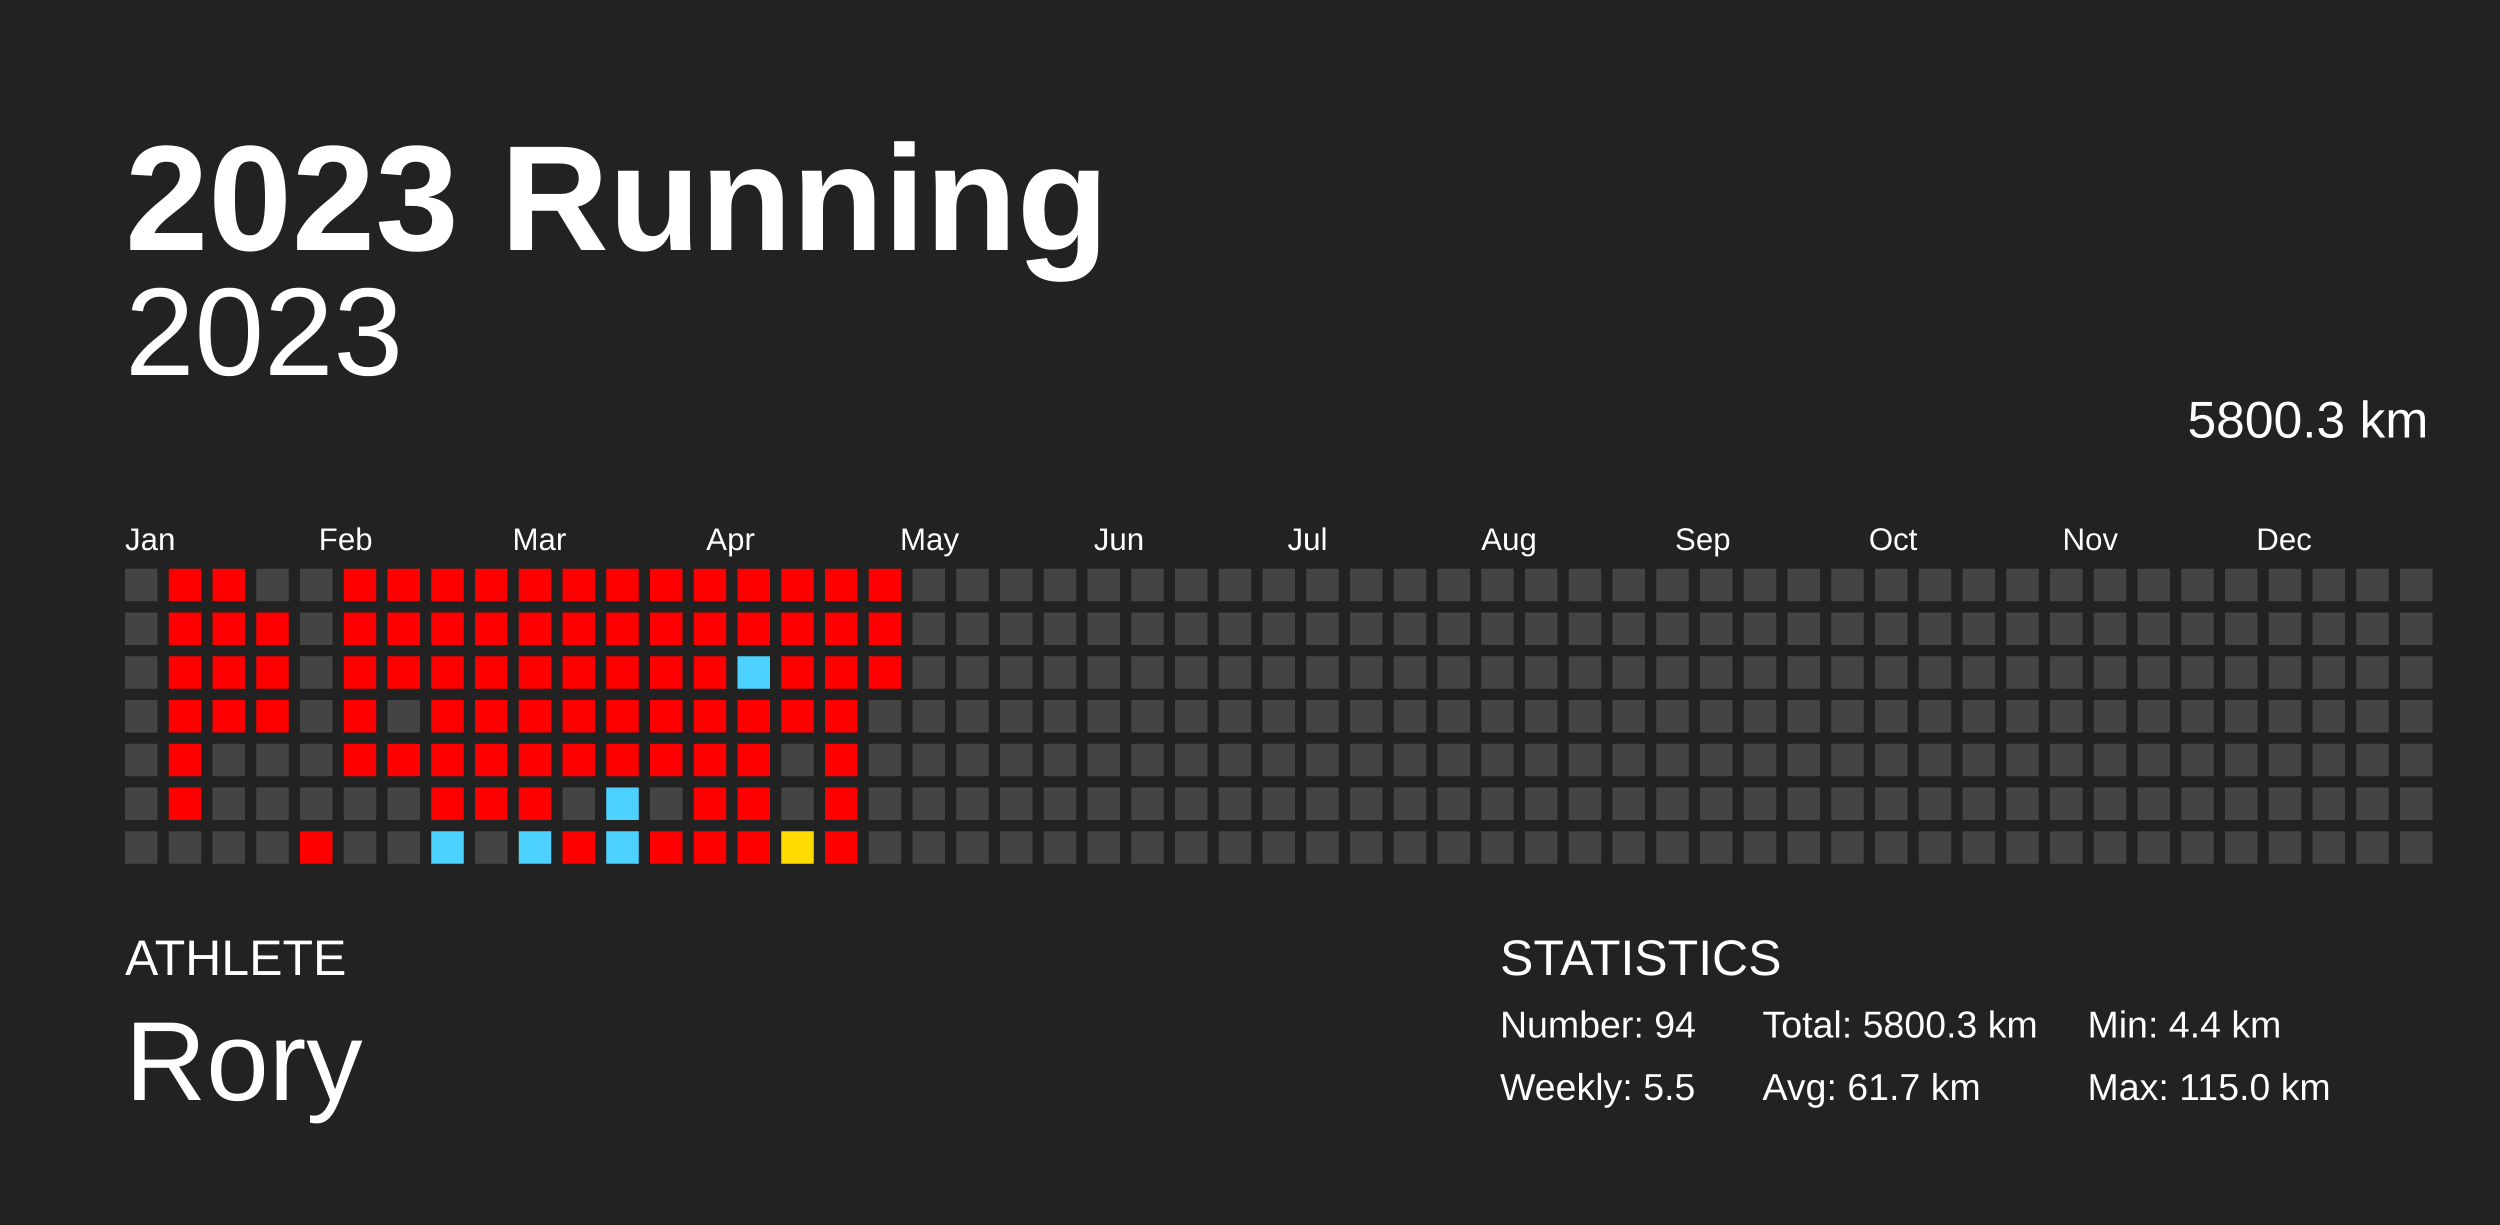
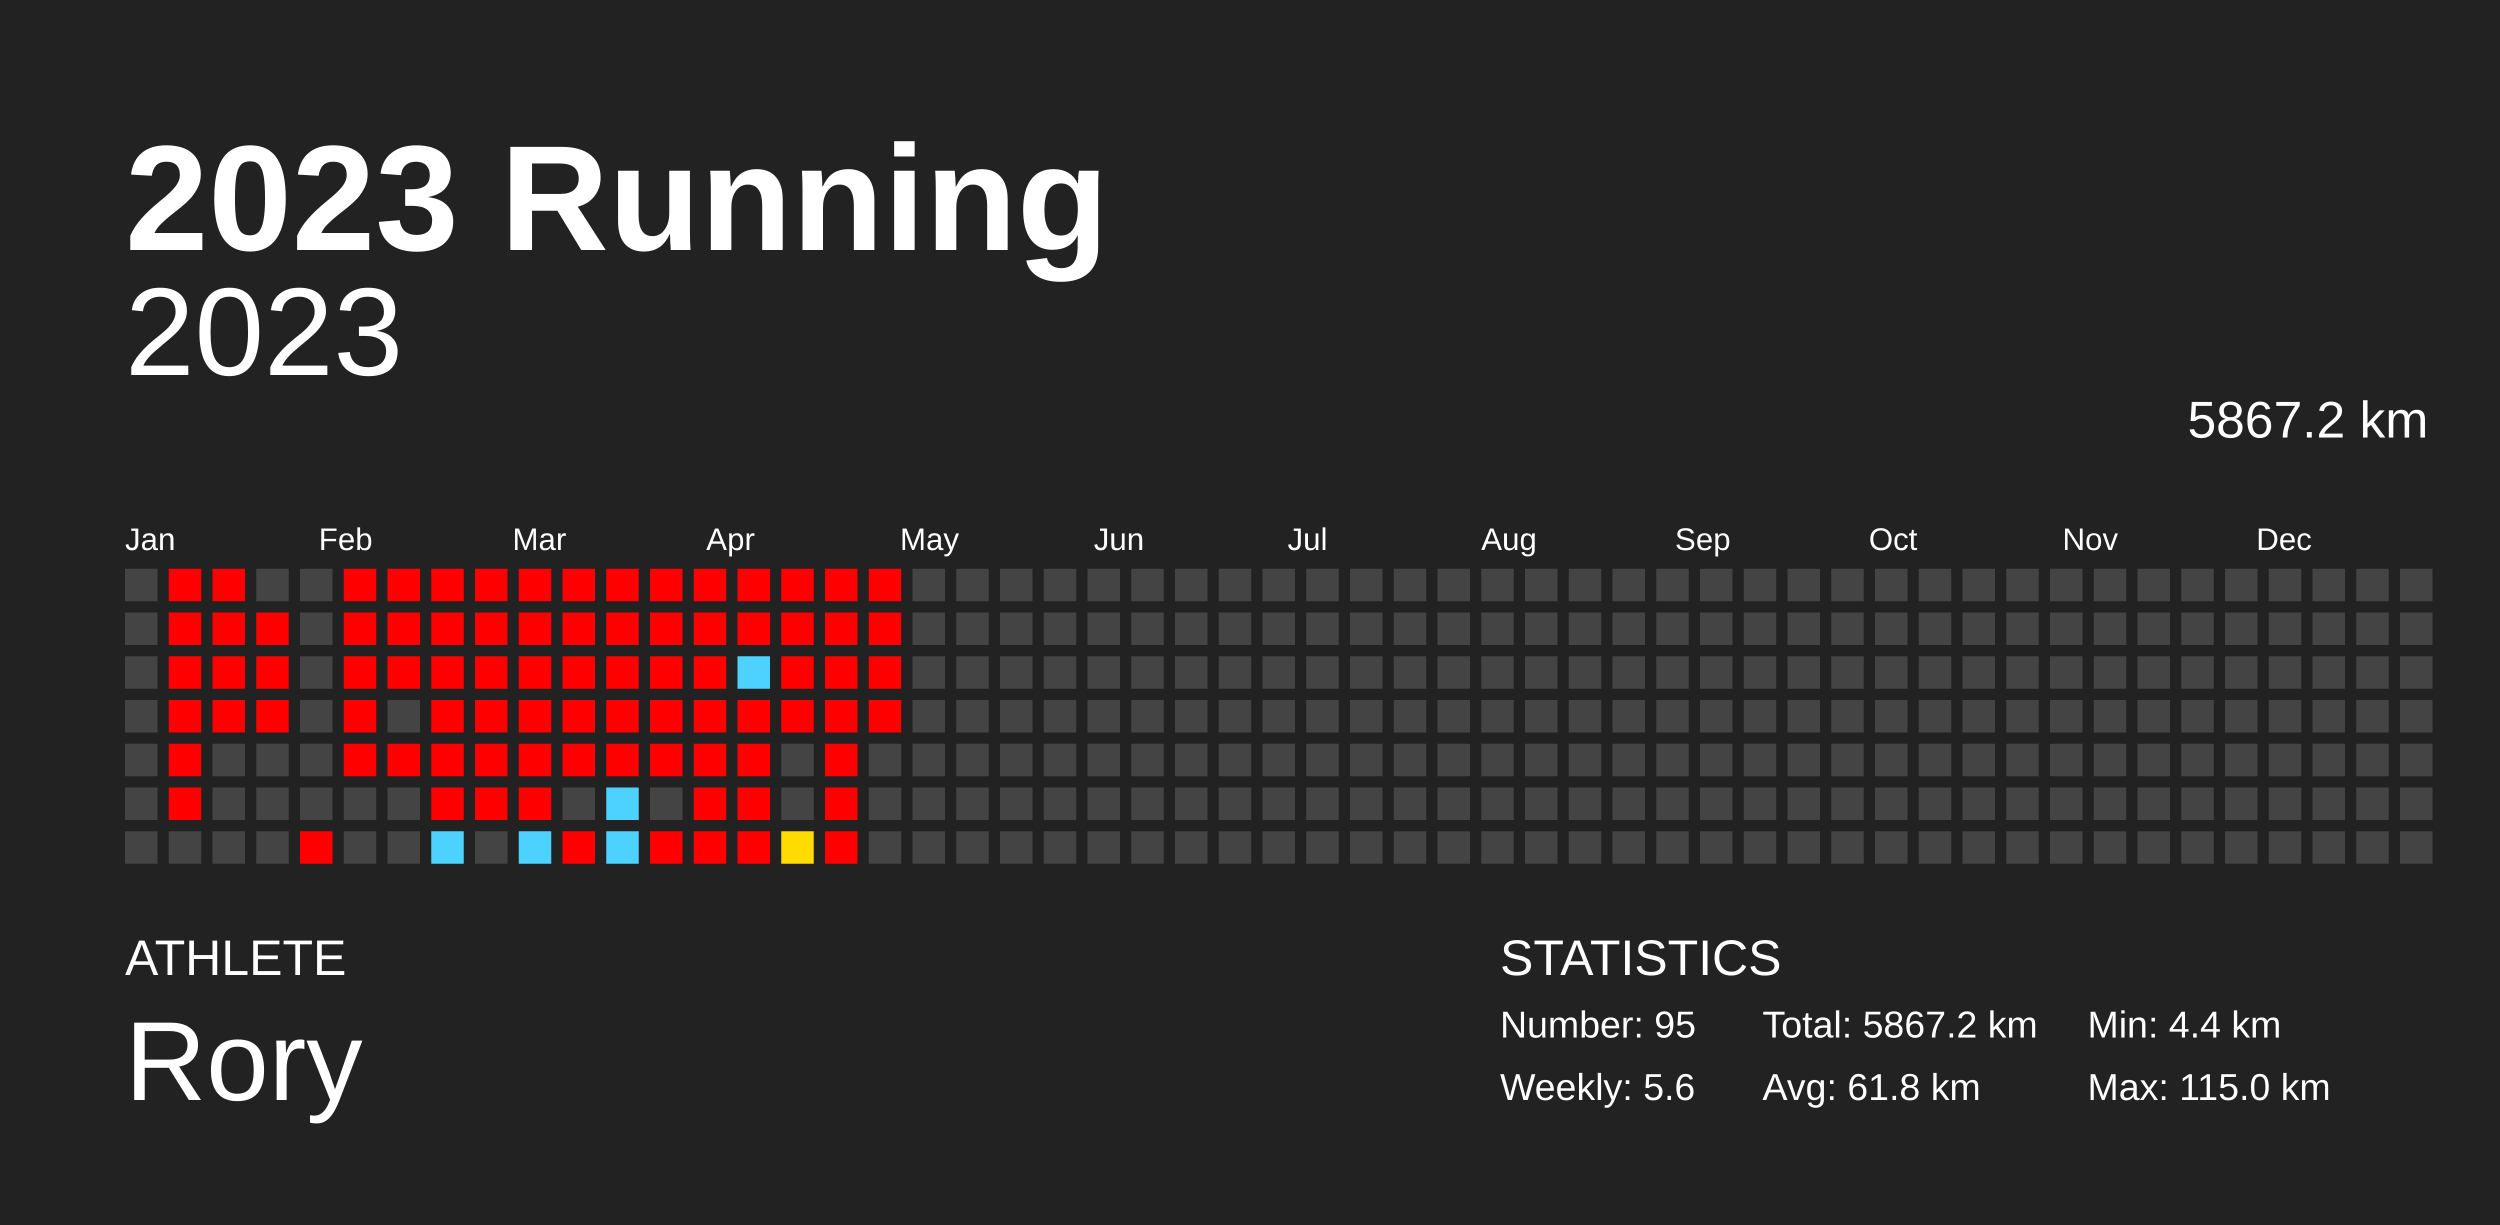
<svg xmlns="http://www.w3.org/2000/svg" baseProfile="full" height="98mm" version="1.1" viewBox="0,0,200,98" width="200mm">
  <defs />
  <rect fill="#222222" height="98" width="200" x="0" y="0" />
  <text fill="#FFFFFF" style="font-size:12px; font-family:Arial; font-weight:bold;" x="10" y="20">2023 Running</text>
  <text fill="#FFFFFF" style="font-size:4px; font-family:Arial" x="10" y="78">ATHLETE</text>
  <text fill="#FFFFFF" style="font-size:9px; font-family:Arial" x="10" y="88">Rory</text>
  <text fill="#FFFFFF" style="font-size:4px; font-family:Arial" x="120" y="78">STATISTICS</text>
-   <text fill="#FFFFFF" style="font-size:3px; font-family:Arial" x="120" y="83">Number: 94</text>
-   <text fill="#FFFFFF" style="font-size:3px; font-family:Arial" x="120" y="88">Weekly: 5.5</text>
-   <text fill="#FFFFFF" style="font-size:3px; font-family:Arial" x="141" y="83">Total: 5800.3 km</text>
-   <text fill="#FFFFFF" style="font-size:3px; font-family:Arial" x="141" y="88">Avg: 61.7 km</text>
+   <text fill="#FFFFFF" style="font-size:3px; font-family:Arial" x="120" y="83">Number: 95</text>
+   <text fill="#FFFFFF" style="font-size:3px; font-family:Arial" x="120" y="88">Weekly: 5.6</text>
+   <text fill="#FFFFFF" style="font-size:3px; font-family:Arial" x="141" y="83">Total: 5867.2 km</text>
+   <text fill="#FFFFFF" style="font-size:3px; font-family:Arial" x="141" y="88">Avg: 61.8 km</text>
  <text fill="#FFFFFF" style="font-size:3px; font-family:Arial" x="167" y="83">Min: 4.4 km</text>
  <text fill="#FFFFFF" style="font-size:3px; font-family:Arial" x="167" y="88">Max: 115.0 km</text>
  <text alignment-baseline="hanging" fill="#FFFFFF" style="font-size:10.0px; font-family:Arial;" x="10" y="30">2023</text>
-   <text alignment-baseline="hanging" fill="#FFFFFF" style="font-size:4.125px; font-family:Arial;" x="175" y="35">5800.3 km</text>
+   <text alignment-baseline="hanging" fill="#FFFFFF" style="font-size:4.125px; font-family:Arial;" x="175" y="35">5867.2 km</text>
  <text fill="#FFFFFF" style="font-size:2.5px; font-family:Arial" x="10.0" y="44">Jan</text>
  <text fill="#FFFFFF" style="font-size:2.5px; font-family:Arial" x="25.5" y="44">Feb</text>
  <text fill="#FFFFFF" style="font-size:2.5px; font-family:Arial" x="41.0" y="44">Mar</text>
  <text fill="#FFFFFF" style="font-size:2.5px; font-family:Arial" x="56.5" y="44">Apr</text>
  <text fill="#FFFFFF" style="font-size:2.5px; font-family:Arial" x="72.0" y="44">May</text>
  <text fill="#FFFFFF" style="font-size:2.5px; font-family:Arial" x="87.5" y="44">Jun</text>
  <text fill="#FFFFFF" style="font-size:2.5px; font-family:Arial" x="103.0" y="44">Jul</text>
  <text fill="#FFFFFF" style="font-size:2.5px; font-family:Arial" x="118.5" y="44">Aug</text>
  <text fill="#FFFFFF" style="font-size:2.5px; font-family:Arial" x="134.0" y="44">Sep</text>
  <text fill="#FFFFFF" style="font-size:2.5px; font-family:Arial" x="149.5" y="44">Oct</text>
  <text fill="#FFFFFF" style="font-size:2.5px; font-family:Arial" x="165.0" y="44">Nov</text>
  <text fill="#FFFFFF" style="font-size:2.5px; font-family:Arial" x="180.5" y="44">Dec</text>
  <rect fill="#444444" height="2.6" width="2.6" x="10.0" y="45.5" />
  <rect fill="#444444" height="2.6" width="2.6" x="10.0" y="49.0" />
  <rect fill="#444444" height="2.6" width="2.6" x="10.0" y="52.5" />
  <rect fill="#444444" height="2.6" width="2.6" x="10.0" y="56.0" />
  <rect fill="#444444" height="2.6" width="2.6" x="10.0" y="59.5" />
  <rect fill="#444444" height="2.6" width="2.6" x="10.0" y="63.0" />
  <rect fill="#444444" height="2.6" width="2.6" x="10.0" y="66.5" />
  <rect fill="red" height="2.6" width="2.6" x="13.5" y="45.5" />
  <rect fill="red" height="2.6" width="2.6" x="13.5" y="49.0" />
  <rect fill="red" height="2.6" width="2.6" x="13.5" y="52.5" />
  <rect fill="red" height="2.6" width="2.6" x="13.5" y="56.0" />
  <rect fill="red" height="2.6" width="2.6" x="13.5" y="59.5" />
  <rect fill="red" height="2.6" width="2.6" x="13.5" y="63.0" />
  <rect fill="#444444" height="2.6" width="2.6" x="13.5" y="66.5" />
  <rect fill="red" height="2.6" width="2.6" x="17.0" y="45.5" />
  <rect fill="red" height="2.6" width="2.6" x="17.0" y="49.0" />
  <rect fill="red" height="2.6" width="2.6" x="17.0" y="52.5" />
  <rect fill="red" height="2.6" width="2.6" x="17.0" y="56.0" />
  <rect fill="#444444" height="2.6" width="2.6" x="17.0" y="59.5" />
  <rect fill="#444444" height="2.6" width="2.6" x="17.0" y="63.0" />
  <rect fill="#444444" height="2.6" width="2.6" x="17.0" y="66.5" />
  <rect fill="#444444" height="2.6" width="2.6" x="20.5" y="45.5" />
  <rect fill="red" height="2.6" width="2.6" x="20.5" y="49.0" />
  <rect fill="red" height="2.6" width="2.6" x="20.5" y="52.5" />
  <rect fill="red" height="2.6" width="2.6" x="20.5" y="56.0" />
  <rect fill="#444444" height="2.6" width="2.6" x="20.5" y="59.5" />
  <rect fill="#444444" height="2.6" width="2.6" x="20.5" y="63.0" />
  <rect fill="#444444" height="2.6" width="2.6" x="20.5" y="66.5" />
  <rect fill="#444444" height="2.6" width="2.6" x="24.0" y="45.5" />
  <rect fill="#444444" height="2.6" width="2.6" x="24.0" y="49.0" />
  <rect fill="#444444" height="2.6" width="2.6" x="24.0" y="52.5" />
  <rect fill="#444444" height="2.6" width="2.6" x="24.0" y="56.0" />
  <rect fill="#444444" height="2.6" width="2.6" x="24.0" y="59.5" />
  <rect fill="#444444" height="2.6" width="2.6" x="24.0" y="63.0" />
  <rect fill="red" height="2.6" width="2.6" x="24.0" y="66.5" />
  <rect fill="red" height="2.6" width="2.6" x="27.5" y="45.5" />
  <rect fill="red" height="2.6" width="2.6" x="27.5" y="49.0" />
  <rect fill="red" height="2.6" width="2.6" x="27.5" y="52.5" />
  <rect fill="red" height="2.6" width="2.6" x="27.5" y="56.0" />
  <rect fill="red" height="2.6" width="2.6" x="27.5" y="59.5" />
  <rect fill="#444444" height="2.6" width="2.6" x="27.5" y="63.0" />
  <rect fill="#444444" height="2.6" width="2.6" x="27.5" y="66.5" />
  <rect fill="red" height="2.6" width="2.6" x="31.0" y="45.5" />
  <rect fill="red" height="2.6" width="2.6" x="31.0" y="49.0" />
  <rect fill="red" height="2.6" width="2.6" x="31.0" y="52.5" />
  <rect fill="#444444" height="2.6" width="2.6" x="31.0" y="56.0" />
  <rect fill="red" height="2.6" width="2.6" x="31.0" y="59.5" />
  <rect fill="#444444" height="2.6" width="2.6" x="31.0" y="63.0" />
  <rect fill="#444444" height="2.6" width="2.6" x="31.0" y="66.5" />
  <rect fill="red" height="2.6" width="2.6" x="34.5" y="45.5" />
  <rect fill="red" height="2.6" width="2.6" x="34.5" y="49.0" />
  <rect fill="red" height="2.6" width="2.6" x="34.5" y="52.5" />
  <rect fill="red" height="2.6" width="2.6" x="34.5" y="56.0" />
  <rect fill="red" height="2.6" width="2.6" x="34.5" y="59.5" />
  <rect fill="red" height="2.6" width="2.6" x="34.5" y="63.0" />
  <rect fill="#4dd2ff" height="2.6" width="2.6" x="34.5" y="66.5" />
  <rect fill="red" height="2.6" width="2.6" x="38.0" y="45.5" />
  <rect fill="red" height="2.6" width="2.6" x="38.0" y="49.0" />
  <rect fill="red" height="2.6" width="2.6" x="38.0" y="52.5" />
  <rect fill="red" height="2.6" width="2.6" x="38.0" y="56.0" />
  <rect fill="red" height="2.6" width="2.6" x="38.0" y="59.5" />
  <rect fill="red" height="2.6" width="2.6" x="38.0" y="63.0" />
  <rect fill="#444444" height="2.6" width="2.6" x="38.0" y="66.5" />
  <rect fill="red" height="2.6" width="2.6" x="41.5" y="45.5" />
  <rect fill="red" height="2.6" width="2.6" x="41.5" y="49.0" />
  <rect fill="red" height="2.6" width="2.6" x="41.5" y="52.5" />
  <rect fill="red" height="2.6" width="2.6" x="41.5" y="56.0" />
  <rect fill="red" height="2.6" width="2.6" x="41.5" y="59.5" />
  <rect fill="red" height="2.6" width="2.6" x="41.5" y="63.0" />
  <rect fill="#4dd2ff" height="2.6" width="2.6" x="41.5" y="66.5" />
  <rect fill="red" height="2.6" width="2.6" x="45.0" y="45.5" />
  <rect fill="red" height="2.6" width="2.6" x="45.0" y="49.0" />
  <rect fill="red" height="2.6" width="2.6" x="45.0" y="52.5" />
  <rect fill="red" height="2.6" width="2.6" x="45.0" y="56.0" />
  <rect fill="red" height="2.6" width="2.6" x="45.0" y="59.5" />
  <rect fill="#444444" height="2.6" width="2.6" x="45.0" y="63.0" />
  <rect fill="red" height="2.6" width="2.6" x="45.0" y="66.5" />
  <rect fill="red" height="2.6" width="2.6" x="48.5" y="45.5" />
  <rect fill="red" height="2.6" width="2.6" x="48.5" y="49.0" />
  <rect fill="red" height="2.6" width="2.6" x="48.5" y="52.5" />
  <rect fill="red" height="2.6" width="2.6" x="48.5" y="56.0" />
  <rect fill="red" height="2.6" width="2.6" x="48.5" y="59.5" />
  <rect fill="#4dd2ff" height="2.6" width="2.6" x="48.5" y="63.0" />
  <rect fill="#4dd2ff" height="2.6" width="2.6" x="48.5" y="66.5" />
  <rect fill="red" height="2.6" width="2.6" x="52.0" y="45.5" />
  <rect fill="red" height="2.6" width="2.6" x="52.0" y="49.0" />
  <rect fill="red" height="2.6" width="2.6" x="52.0" y="52.5" />
  <rect fill="red" height="2.6" width="2.6" x="52.0" y="56.0" />
  <rect fill="red" height="2.6" width="2.6" x="52.0" y="59.5" />
  <rect fill="#444444" height="2.6" width="2.6" x="52.0" y="63.0" />
  <rect fill="red" height="2.6" width="2.6" x="52.0" y="66.5" />
  <rect fill="red" height="2.6" width="2.6" x="55.5" y="45.5" />
  <rect fill="red" height="2.6" width="2.6" x="55.5" y="49.0" />
  <rect fill="red" height="2.6" width="2.6" x="55.5" y="52.5" />
  <rect fill="red" height="2.6" width="2.6" x="55.5" y="56.0" />
  <rect fill="red" height="2.6" width="2.6" x="55.5" y="59.5" />
  <rect fill="red" height="2.6" width="2.6" x="55.5" y="63.0" />
  <rect fill="red" height="2.6" width="2.6" x="55.5" y="66.5" />
  <rect fill="red" height="2.6" width="2.6" x="59.0" y="45.5" />
  <rect fill="red" height="2.6" width="2.6" x="59.0" y="49.0" />
  <rect fill="#4dd2ff" height="2.6" width="2.6" x="59.0" y="52.5" />
  <rect fill="red" height="2.6" width="2.6" x="59.0" y="56.0" />
  <rect fill="red" height="2.6" width="2.6" x="59.0" y="59.5" />
  <rect fill="red" height="2.6" width="2.6" x="59.0" y="63.0" />
  <rect fill="red" height="2.6" width="2.6" x="59.0" y="66.5" />
  <rect fill="red" height="2.6" width="2.6" x="62.5" y="45.5" />
  <rect fill="red" height="2.6" width="2.6" x="62.5" y="49.0" />
  <rect fill="red" height="2.6" width="2.6" x="62.5" y="52.5" />
  <rect fill="red" height="2.6" width="2.6" x="62.5" y="56.0" />
  <rect fill="#444444" height="2.6" width="2.6" x="62.5" y="59.5" />
  <rect fill="#444444" height="2.6" width="2.6" x="62.5" y="63.0" />
  <rect fill="#ffdb00" height="2.6" width="2.6" x="62.5" y="66.5" />
  <rect fill="red" height="2.6" width="2.6" x="66.0" y="45.5" />
  <rect fill="red" height="2.6" width="2.6" x="66.0" y="49.0" />
  <rect fill="red" height="2.6" width="2.6" x="66.0" y="52.5" />
  <rect fill="red" height="2.6" width="2.6" x="66.0" y="56.0" />
  <rect fill="red" height="2.6" width="2.6" x="66.0" y="59.5" />
  <rect fill="red" height="2.6" width="2.6" x="66.0" y="63.0" />
  <rect fill="red" height="2.6" width="2.6" x="66.0" y="66.5" />
  <rect fill="red" height="2.6" width="2.6" x="69.5" y="45.5" />
  <rect fill="red" height="2.6" width="2.6" x="69.5" y="49.0" />
  <rect fill="red" height="2.6" width="2.6" x="69.5" y="52.5" />
-   <rect fill="#444444" height="2.6" width="2.6" x="69.5" y="56.0" />
+   <rect fill="red" height="2.6" width="2.6" x="69.5" y="56.0" />
  <rect fill="#444444" height="2.6" width="2.6" x="69.5" y="59.5" />
  <rect fill="#444444" height="2.6" width="2.6" x="69.5" y="63.0" />
  <rect fill="#444444" height="2.6" width="2.6" x="69.5" y="66.5" />
  <rect fill="#444444" height="2.6" width="2.6" x="73.0" y="45.5" />
  <rect fill="#444444" height="2.6" width="2.6" x="73.0" y="49.0" />
  <rect fill="#444444" height="2.6" width="2.6" x="73.0" y="52.5" />
  <rect fill="#444444" height="2.6" width="2.6" x="73.0" y="56.0" />
  <rect fill="#444444" height="2.6" width="2.6" x="73.0" y="59.5" />
  <rect fill="#444444" height="2.6" width="2.6" x="73.0" y="63.0" />
  <rect fill="#444444" height="2.6" width="2.6" x="73.0" y="66.5" />
  <rect fill="#444444" height="2.6" width="2.6" x="76.5" y="45.5" />
  <rect fill="#444444" height="2.6" width="2.6" x="76.5" y="49.0" />
  <rect fill="#444444" height="2.6" width="2.6" x="76.5" y="52.5" />
  <rect fill="#444444" height="2.6" width="2.6" x="76.5" y="56.0" />
  <rect fill="#444444" height="2.6" width="2.6" x="76.5" y="59.5" />
  <rect fill="#444444" height="2.6" width="2.6" x="76.5" y="63.0" />
  <rect fill="#444444" height="2.6" width="2.6" x="76.5" y="66.5" />
  <rect fill="#444444" height="2.6" width="2.6" x="80.0" y="45.5" />
  <rect fill="#444444" height="2.6" width="2.6" x="80.0" y="49.0" />
  <rect fill="#444444" height="2.6" width="2.6" x="80.0" y="52.5" />
  <rect fill="#444444" height="2.6" width="2.6" x="80.0" y="56.0" />
  <rect fill="#444444" height="2.6" width="2.6" x="80.0" y="59.5" />
  <rect fill="#444444" height="2.6" width="2.6" x="80.0" y="63.0" />
  <rect fill="#444444" height="2.6" width="2.6" x="80.0" y="66.5" />
  <rect fill="#444444" height="2.6" width="2.6" x="83.5" y="45.5" />
  <rect fill="#444444" height="2.6" width="2.6" x="83.5" y="49.0" />
  <rect fill="#444444" height="2.6" width="2.6" x="83.5" y="52.5" />
  <rect fill="#444444" height="2.6" width="2.6" x="83.5" y="56.0" />
  <rect fill="#444444" height="2.6" width="2.6" x="83.5" y="59.5" />
  <rect fill="#444444" height="2.6" width="2.6" x="83.5" y="63.0" />
  <rect fill="#444444" height="2.6" width="2.6" x="83.5" y="66.5" />
  <rect fill="#444444" height="2.6" width="2.6" x="87.0" y="45.5" />
  <rect fill="#444444" height="2.6" width="2.6" x="87.0" y="49.0" />
  <rect fill="#444444" height="2.6" width="2.6" x="87.0" y="52.5" />
  <rect fill="#444444" height="2.6" width="2.6" x="87.0" y="56.0" />
  <rect fill="#444444" height="2.6" width="2.6" x="87.0" y="59.5" />
  <rect fill="#444444" height="2.6" width="2.6" x="87.0" y="63.0" />
  <rect fill="#444444" height="2.6" width="2.6" x="87.0" y="66.5" />
  <rect fill="#444444" height="2.6" width="2.6" x="90.5" y="45.5" />
  <rect fill="#444444" height="2.6" width="2.6" x="90.5" y="49.0" />
  <rect fill="#444444" height="2.6" width="2.6" x="90.5" y="52.5" />
  <rect fill="#444444" height="2.6" width="2.6" x="90.5" y="56.0" />
  <rect fill="#444444" height="2.6" width="2.6" x="90.5" y="59.5" />
  <rect fill="#444444" height="2.6" width="2.6" x="90.5" y="63.0" />
  <rect fill="#444444" height="2.6" width="2.6" x="90.5" y="66.5" />
  <rect fill="#444444" height="2.6" width="2.6" x="94.0" y="45.5" />
  <rect fill="#444444" height="2.6" width="2.6" x="94.0" y="49.0" />
  <rect fill="#444444" height="2.6" width="2.6" x="94.0" y="52.5" />
  <rect fill="#444444" height="2.6" width="2.6" x="94.0" y="56.0" />
  <rect fill="#444444" height="2.6" width="2.6" x="94.0" y="59.5" />
  <rect fill="#444444" height="2.6" width="2.6" x="94.0" y="63.0" />
  <rect fill="#444444" height="2.6" width="2.6" x="94.0" y="66.5" />
  <rect fill="#444444" height="2.6" width="2.6" x="97.5" y="45.5" />
  <rect fill="#444444" height="2.6" width="2.6" x="97.5" y="49.0" />
  <rect fill="#444444" height="2.6" width="2.6" x="97.5" y="52.5" />
  <rect fill="#444444" height="2.6" width="2.6" x="97.5" y="56.0" />
  <rect fill="#444444" height="2.6" width="2.6" x="97.5" y="59.5" />
  <rect fill="#444444" height="2.6" width="2.6" x="97.5" y="63.0" />
  <rect fill="#444444" height="2.6" width="2.6" x="97.5" y="66.5" />
  <rect fill="#444444" height="2.6" width="2.6" x="101.0" y="45.5" />
  <rect fill="#444444" height="2.6" width="2.6" x="101.0" y="49.0" />
  <rect fill="#444444" height="2.6" width="2.6" x="101.0" y="52.5" />
  <rect fill="#444444" height="2.6" width="2.6" x="101.0" y="56.0" />
  <rect fill="#444444" height="2.6" width="2.6" x="101.0" y="59.5" />
  <rect fill="#444444" height="2.6" width="2.6" x="101.0" y="63.0" />
  <rect fill="#444444" height="2.6" width="2.6" x="101.0" y="66.5" />
  <rect fill="#444444" height="2.6" width="2.6" x="104.5" y="45.5" />
  <rect fill="#444444" height="2.6" width="2.6" x="104.5" y="49.0" />
  <rect fill="#444444" height="2.6" width="2.6" x="104.5" y="52.5" />
  <rect fill="#444444" height="2.6" width="2.6" x="104.5" y="56.0" />
  <rect fill="#444444" height="2.6" width="2.6" x="104.5" y="59.5" />
  <rect fill="#444444" height="2.6" width="2.6" x="104.5" y="63.0" />
  <rect fill="#444444" height="2.6" width="2.6" x="104.5" y="66.5" />
  <rect fill="#444444" height="2.6" width="2.6" x="108.0" y="45.5" />
  <rect fill="#444444" height="2.6" width="2.6" x="108.0" y="49.0" />
  <rect fill="#444444" height="2.6" width="2.6" x="108.0" y="52.5" />
  <rect fill="#444444" height="2.6" width="2.6" x="108.0" y="56.0" />
  <rect fill="#444444" height="2.6" width="2.6" x="108.0" y="59.5" />
  <rect fill="#444444" height="2.6" width="2.6" x="108.0" y="63.0" />
  <rect fill="#444444" height="2.6" width="2.6" x="108.0" y="66.5" />
  <rect fill="#444444" height="2.6" width="2.6" x="111.5" y="45.5" />
  <rect fill="#444444" height="2.6" width="2.6" x="111.5" y="49.0" />
  <rect fill="#444444" height="2.6" width="2.6" x="111.5" y="52.5" />
  <rect fill="#444444" height="2.6" width="2.6" x="111.5" y="56.0" />
  <rect fill="#444444" height="2.6" width="2.6" x="111.5" y="59.5" />
  <rect fill="#444444" height="2.6" width="2.6" x="111.5" y="63.0" />
  <rect fill="#444444" height="2.6" width="2.6" x="111.5" y="66.5" />
  <rect fill="#444444" height="2.6" width="2.6" x="115.0" y="45.5" />
  <rect fill="#444444" height="2.6" width="2.6" x="115.0" y="49.0" />
  <rect fill="#444444" height="2.6" width="2.6" x="115.0" y="52.5" />
  <rect fill="#444444" height="2.6" width="2.6" x="115.0" y="56.0" />
  <rect fill="#444444" height="2.6" width="2.6" x="115.0" y="59.5" />
  <rect fill="#444444" height="2.6" width="2.6" x="115.0" y="63.0" />
  <rect fill="#444444" height="2.6" width="2.6" x="115.0" y="66.5" />
  <rect fill="#444444" height="2.6" width="2.6" x="118.5" y="45.5" />
  <rect fill="#444444" height="2.6" width="2.6" x="118.5" y="49.0" />
  <rect fill="#444444" height="2.6" width="2.6" x="118.5" y="52.5" />
  <rect fill="#444444" height="2.6" width="2.6" x="118.5" y="56.0" />
  <rect fill="#444444" height="2.6" width="2.6" x="118.5" y="59.5" />
  <rect fill="#444444" height="2.6" width="2.6" x="118.5" y="63.0" />
  <rect fill="#444444" height="2.6" width="2.6" x="118.5" y="66.5" />
  <rect fill="#444444" height="2.6" width="2.6" x="122.0" y="45.5" />
  <rect fill="#444444" height="2.6" width="2.6" x="122.0" y="49.0" />
  <rect fill="#444444" height="2.6" width="2.6" x="122.0" y="52.5" />
  <rect fill="#444444" height="2.6" width="2.6" x="122.0" y="56.0" />
  <rect fill="#444444" height="2.6" width="2.6" x="122.0" y="59.5" />
  <rect fill="#444444" height="2.6" width="2.6" x="122.0" y="63.0" />
  <rect fill="#444444" height="2.6" width="2.6" x="122.0" y="66.5" />
  <rect fill="#444444" height="2.6" width="2.6" x="125.5" y="45.5" />
  <rect fill="#444444" height="2.6" width="2.6" x="125.5" y="49.0" />
  <rect fill="#444444" height="2.6" width="2.6" x="125.5" y="52.5" />
  <rect fill="#444444" height="2.6" width="2.6" x="125.5" y="56.0" />
  <rect fill="#444444" height="2.6" width="2.6" x="125.5" y="59.5" />
  <rect fill="#444444" height="2.6" width="2.6" x="125.5" y="63.0" />
  <rect fill="#444444" height="2.6" width="2.6" x="125.5" y="66.5" />
  <rect fill="#444444" height="2.6" width="2.6" x="129.0" y="45.5" />
  <rect fill="#444444" height="2.6" width="2.6" x="129.0" y="49.0" />
  <rect fill="#444444" height="2.6" width="2.6" x="129.0" y="52.5" />
  <rect fill="#444444" height="2.6" width="2.6" x="129.0" y="56.0" />
  <rect fill="#444444" height="2.6" width="2.6" x="129.0" y="59.5" />
  <rect fill="#444444" height="2.6" width="2.6" x="129.0" y="63.0" />
  <rect fill="#444444" height="2.6" width="2.6" x="129.0" y="66.5" />
  <rect fill="#444444" height="2.6" width="2.6" x="132.5" y="45.5" />
  <rect fill="#444444" height="2.6" width="2.6" x="132.5" y="49.0" />
  <rect fill="#444444" height="2.6" width="2.6" x="132.5" y="52.5" />
  <rect fill="#444444" height="2.6" width="2.6" x="132.5" y="56.0" />
  <rect fill="#444444" height="2.6" width="2.6" x="132.5" y="59.5" />
  <rect fill="#444444" height="2.6" width="2.6" x="132.5" y="63.0" />
  <rect fill="#444444" height="2.6" width="2.6" x="132.5" y="66.5" />
  <rect fill="#444444" height="2.6" width="2.6" x="136.0" y="45.5" />
  <rect fill="#444444" height="2.6" width="2.6" x="136.0" y="49.0" />
  <rect fill="#444444" height="2.6" width="2.6" x="136.0" y="52.5" />
  <rect fill="#444444" height="2.6" width="2.6" x="136.0" y="56.0" />
  <rect fill="#444444" height="2.6" width="2.6" x="136.0" y="59.5" />
  <rect fill="#444444" height="2.6" width="2.6" x="136.0" y="63.0" />
  <rect fill="#444444" height="2.6" width="2.6" x="136.0" y="66.5" />
  <rect fill="#444444" height="2.6" width="2.6" x="139.5" y="45.5" />
  <rect fill="#444444" height="2.6" width="2.6" x="139.5" y="49.0" />
  <rect fill="#444444" height="2.6" width="2.6" x="139.5" y="52.5" />
  <rect fill="#444444" height="2.6" width="2.6" x="139.5" y="56.0" />
  <rect fill="#444444" height="2.6" width="2.6" x="139.5" y="59.5" />
  <rect fill="#444444" height="2.6" width="2.6" x="139.5" y="63.0" />
  <rect fill="#444444" height="2.6" width="2.6" x="139.5" y="66.5" />
  <rect fill="#444444" height="2.6" width="2.6" x="143.0" y="45.5" />
  <rect fill="#444444" height="2.6" width="2.6" x="143.0" y="49.0" />
  <rect fill="#444444" height="2.6" width="2.6" x="143.0" y="52.5" />
  <rect fill="#444444" height="2.6" width="2.6" x="143.0" y="56.0" />
  <rect fill="#444444" height="2.6" width="2.6" x="143.0" y="59.5" />
  <rect fill="#444444" height="2.6" width="2.6" x="143.0" y="63.0" />
  <rect fill="#444444" height="2.6" width="2.6" x="143.0" y="66.5" />
  <rect fill="#444444" height="2.6" width="2.6" x="146.5" y="45.5" />
  <rect fill="#444444" height="2.6" width="2.6" x="146.5" y="49.0" />
  <rect fill="#444444" height="2.6" width="2.6" x="146.5" y="52.5" />
  <rect fill="#444444" height="2.6" width="2.6" x="146.5" y="56.0" />
  <rect fill="#444444" height="2.6" width="2.6" x="146.5" y="59.5" />
  <rect fill="#444444" height="2.6" width="2.6" x="146.5" y="63.0" />
  <rect fill="#444444" height="2.6" width="2.6" x="146.5" y="66.5" />
  <rect fill="#444444" height="2.6" width="2.6" x="150.0" y="45.5" />
  <rect fill="#444444" height="2.6" width="2.6" x="150.0" y="49.0" />
  <rect fill="#444444" height="2.6" width="2.6" x="150.0" y="52.5" />
  <rect fill="#444444" height="2.6" width="2.6" x="150.0" y="56.0" />
  <rect fill="#444444" height="2.6" width="2.6" x="150.0" y="59.5" />
  <rect fill="#444444" height="2.6" width="2.6" x="150.0" y="63.0" />
  <rect fill="#444444" height="2.6" width="2.6" x="150.0" y="66.5" />
  <rect fill="#444444" height="2.6" width="2.6" x="153.5" y="45.5" />
  <rect fill="#444444" height="2.6" width="2.6" x="153.5" y="49.0" />
  <rect fill="#444444" height="2.6" width="2.6" x="153.5" y="52.5" />
  <rect fill="#444444" height="2.6" width="2.6" x="153.5" y="56.0" />
  <rect fill="#444444" height="2.6" width="2.6" x="153.5" y="59.5" />
  <rect fill="#444444" height="2.6" width="2.6" x="153.5" y="63.0" />
  <rect fill="#444444" height="2.6" width="2.6" x="153.5" y="66.5" />
  <rect fill="#444444" height="2.6" width="2.6" x="157.0" y="45.5" />
  <rect fill="#444444" height="2.6" width="2.6" x="157.0" y="49.0" />
  <rect fill="#444444" height="2.6" width="2.6" x="157.0" y="52.5" />
  <rect fill="#444444" height="2.6" width="2.6" x="157.0" y="56.0" />
  <rect fill="#444444" height="2.6" width="2.6" x="157.0" y="59.5" />
  <rect fill="#444444" height="2.6" width="2.6" x="157.0" y="63.0" />
  <rect fill="#444444" height="2.6" width="2.6" x="157.0" y="66.5" />
  <rect fill="#444444" height="2.6" width="2.6" x="160.5" y="45.5" />
  <rect fill="#444444" height="2.6" width="2.6" x="160.5" y="49.0" />
  <rect fill="#444444" height="2.6" width="2.6" x="160.5" y="52.5" />
  <rect fill="#444444" height="2.6" width="2.6" x="160.5" y="56.0" />
  <rect fill="#444444" height="2.6" width="2.6" x="160.5" y="59.5" />
  <rect fill="#444444" height="2.6" width="2.6" x="160.5" y="63.0" />
  <rect fill="#444444" height="2.6" width="2.6" x="160.5" y="66.5" />
  <rect fill="#444444" height="2.6" width="2.6" x="164.0" y="45.5" />
  <rect fill="#444444" height="2.6" width="2.6" x="164.0" y="49.0" />
  <rect fill="#444444" height="2.6" width="2.6" x="164.0" y="52.5" />
  <rect fill="#444444" height="2.6" width="2.6" x="164.0" y="56.0" />
  <rect fill="#444444" height="2.6" width="2.6" x="164.0" y="59.5" />
  <rect fill="#444444" height="2.6" width="2.6" x="164.0" y="63.0" />
  <rect fill="#444444" height="2.6" width="2.6" x="164.0" y="66.5" />
  <rect fill="#444444" height="2.6" width="2.6" x="167.5" y="45.5" />
  <rect fill="#444444" height="2.6" width="2.6" x="167.5" y="49.0" />
  <rect fill="#444444" height="2.6" width="2.6" x="167.5" y="52.5" />
  <rect fill="#444444" height="2.6" width="2.6" x="167.5" y="56.0" />
  <rect fill="#444444" height="2.6" width="2.6" x="167.5" y="59.5" />
  <rect fill="#444444" height="2.6" width="2.6" x="167.5" y="63.0" />
  <rect fill="#444444" height="2.6" width="2.6" x="167.5" y="66.5" />
  <rect fill="#444444" height="2.6" width="2.6" x="171.0" y="45.5" />
  <rect fill="#444444" height="2.6" width="2.6" x="171.0" y="49.0" />
  <rect fill="#444444" height="2.6" width="2.6" x="171.0" y="52.5" />
  <rect fill="#444444" height="2.6" width="2.6" x="171.0" y="56.0" />
  <rect fill="#444444" height="2.6" width="2.6" x="171.0" y="59.5" />
  <rect fill="#444444" height="2.6" width="2.6" x="171.0" y="63.0" />
  <rect fill="#444444" height="2.6" width="2.6" x="171.0" y="66.5" />
  <rect fill="#444444" height="2.6" width="2.6" x="174.5" y="45.5" />
  <rect fill="#444444" height="2.6" width="2.6" x="174.5" y="49.0" />
  <rect fill="#444444" height="2.6" width="2.6" x="174.5" y="52.5" />
  <rect fill="#444444" height="2.6" width="2.6" x="174.5" y="56.0" />
  <rect fill="#444444" height="2.6" width="2.6" x="174.5" y="59.5" />
  <rect fill="#444444" height="2.6" width="2.6" x="174.5" y="63.0" />
  <rect fill="#444444" height="2.6" width="2.6" x="174.5" y="66.5" />
  <rect fill="#444444" height="2.6" width="2.6" x="178.0" y="45.5" />
  <rect fill="#444444" height="2.6" width="2.6" x="178.0" y="49.0" />
  <rect fill="#444444" height="2.6" width="2.6" x="178.0" y="52.5" />
  <rect fill="#444444" height="2.6" width="2.6" x="178.0" y="56.0" />
  <rect fill="#444444" height="2.6" width="2.6" x="178.0" y="59.5" />
  <rect fill="#444444" height="2.6" width="2.6" x="178.0" y="63.0" />
  <rect fill="#444444" height="2.6" width="2.6" x="178.0" y="66.5" />
  <rect fill="#444444" height="2.6" width="2.6" x="181.5" y="45.5" />
  <rect fill="#444444" height="2.6" width="2.6" x="181.5" y="49.0" />
  <rect fill="#444444" height="2.6" width="2.6" x="181.5" y="52.5" />
  <rect fill="#444444" height="2.6" width="2.6" x="181.5" y="56.0" />
  <rect fill="#444444" height="2.6" width="2.6" x="181.5" y="59.5" />
  <rect fill="#444444" height="2.6" width="2.6" x="181.5" y="63.0" />
  <rect fill="#444444" height="2.6" width="2.6" x="181.5" y="66.5" />
  <rect fill="#444444" height="2.6" width="2.6" x="185.0" y="45.5" />
  <rect fill="#444444" height="2.6" width="2.6" x="185.0" y="49.0" />
  <rect fill="#444444" height="2.6" width="2.6" x="185.0" y="52.5" />
  <rect fill="#444444" height="2.6" width="2.6" x="185.0" y="56.0" />
  <rect fill="#444444" height="2.6" width="2.6" x="185.0" y="59.5" />
  <rect fill="#444444" height="2.6" width="2.6" x="185.0" y="63.0" />
  <rect fill="#444444" height="2.6" width="2.6" x="185.0" y="66.5" />
  <rect fill="#444444" height="2.6" width="2.6" x="188.5" y="45.5" />
  <rect fill="#444444" height="2.6" width="2.6" x="188.5" y="49.0" />
  <rect fill="#444444" height="2.6" width="2.6" x="188.5" y="52.5" />
  <rect fill="#444444" height="2.6" width="2.6" x="188.5" y="56.0" />
  <rect fill="#444444" height="2.6" width="2.6" x="188.5" y="59.5" />
  <rect fill="#444444" height="2.6" width="2.6" x="188.5" y="63.0" />
  <rect fill="#444444" height="2.6" width="2.6" x="188.5" y="66.5" />
  <rect fill="#444444" height="2.6" width="2.6" x="192.0" y="45.5" />
  <rect fill="#444444" height="2.6" width="2.6" x="192.0" y="49.0" />
  <rect fill="#444444" height="2.6" width="2.6" x="192.0" y="52.5" />
  <rect fill="#444444" height="2.6" width="2.6" x="192.0" y="56.0" />
  <rect fill="#444444" height="2.6" width="2.6" x="192.0" y="59.5" />
  <rect fill="#444444" height="2.6" width="2.6" x="192.0" y="63.0" />
  <rect fill="#444444" height="2.6" width="2.6" x="192.0" y="66.5" />
</svg>
